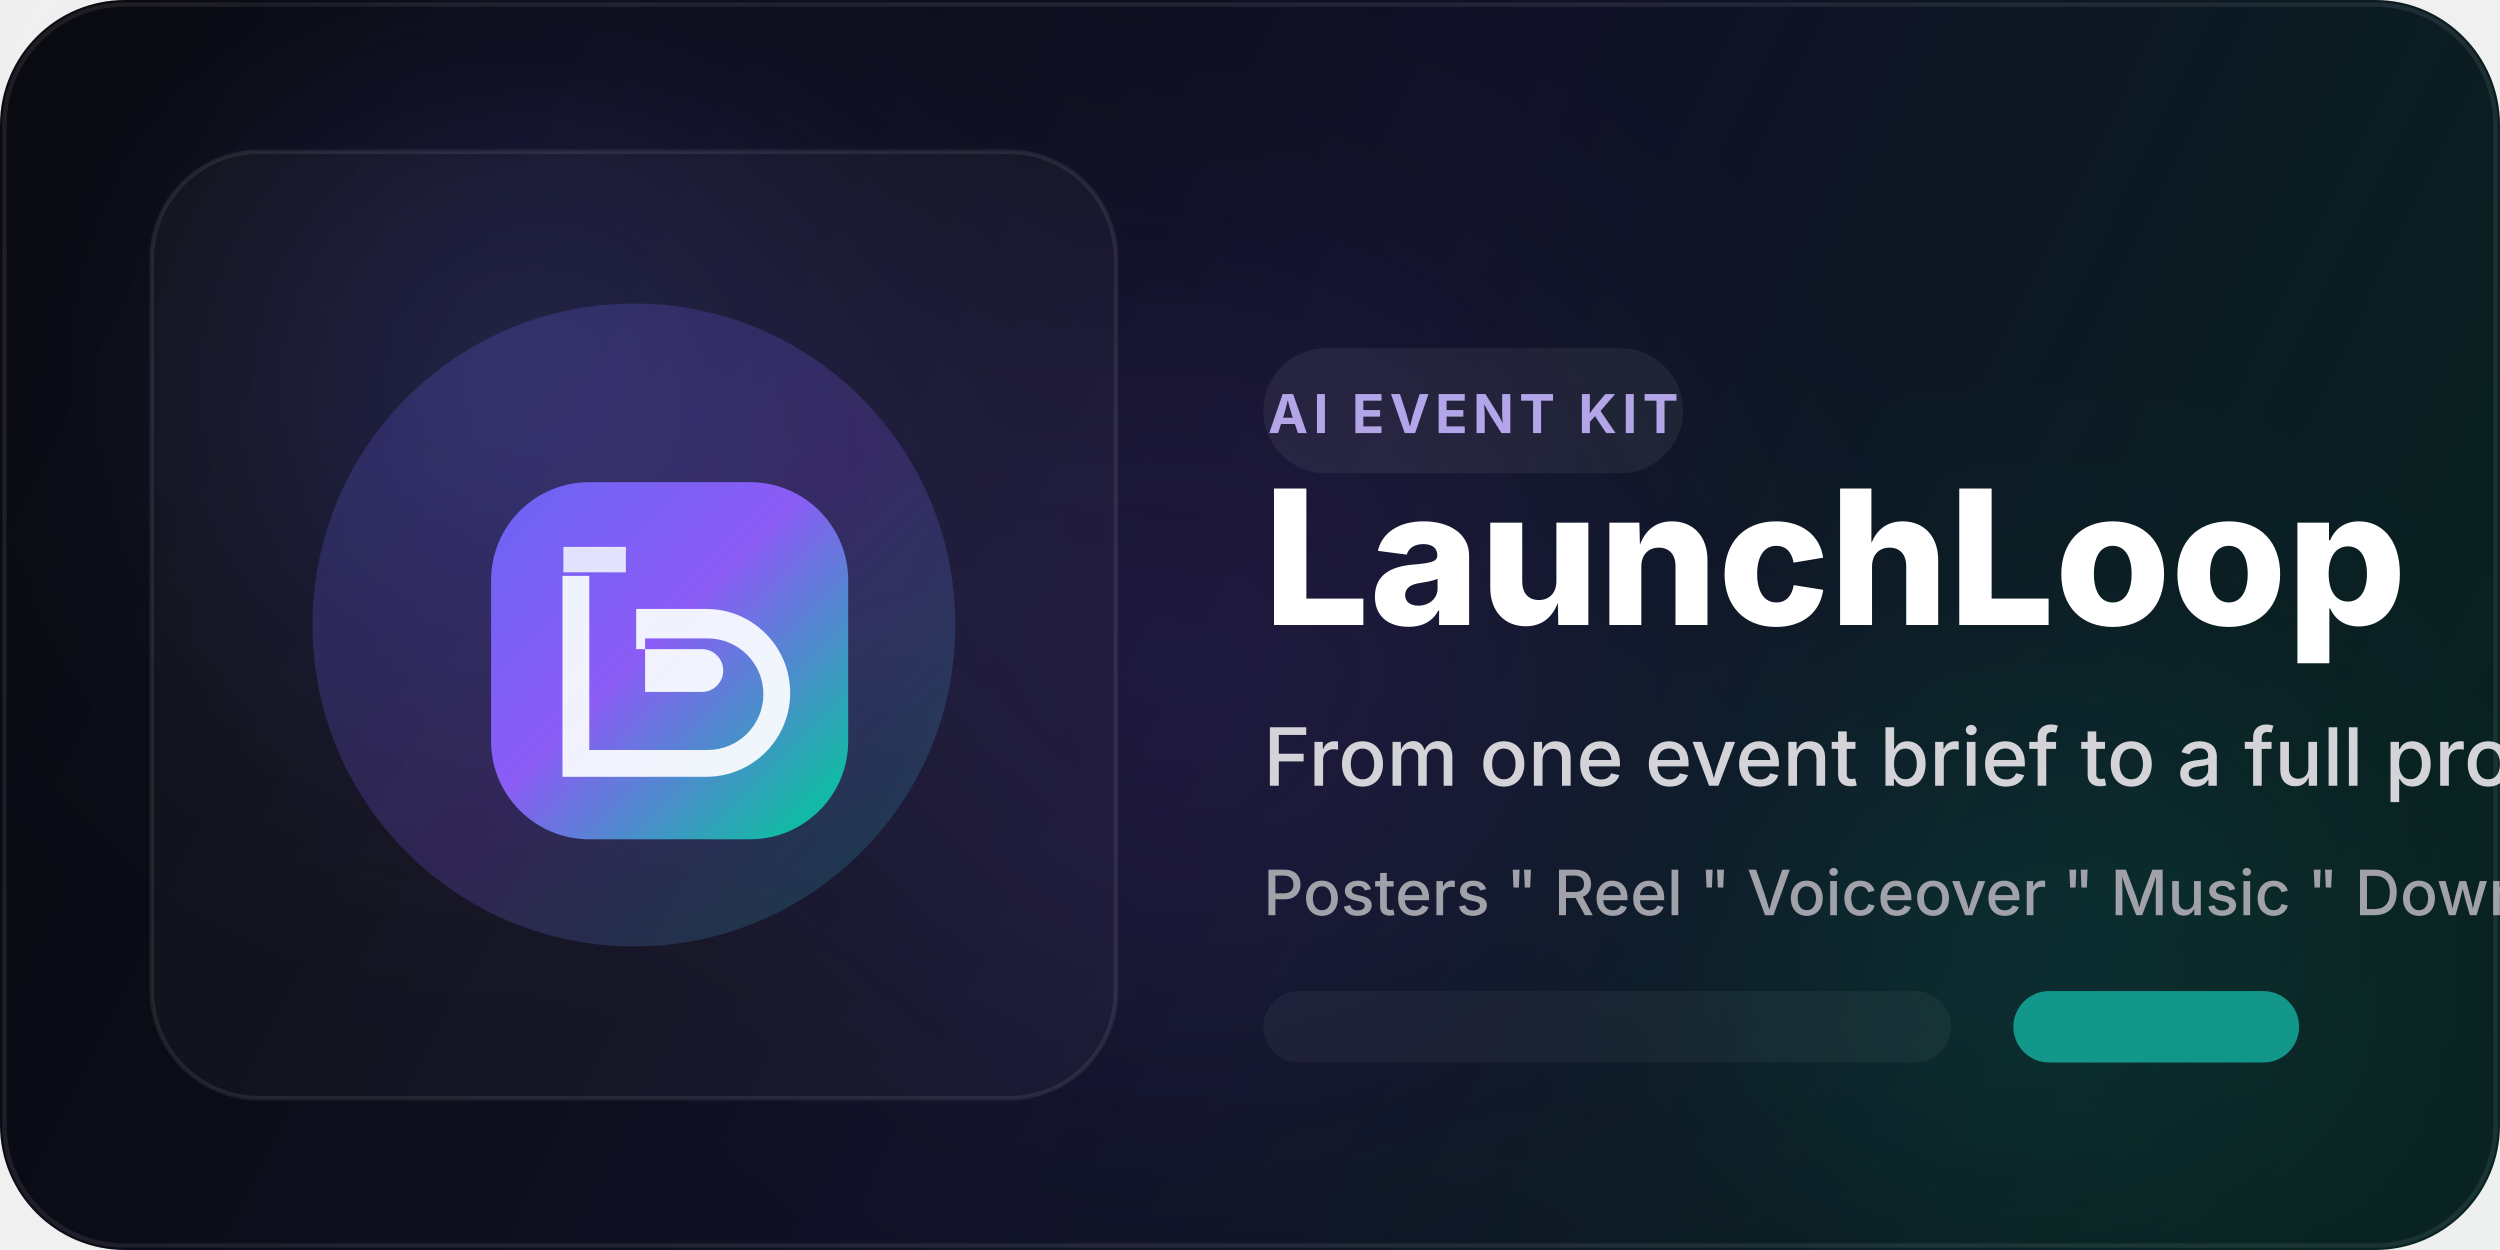
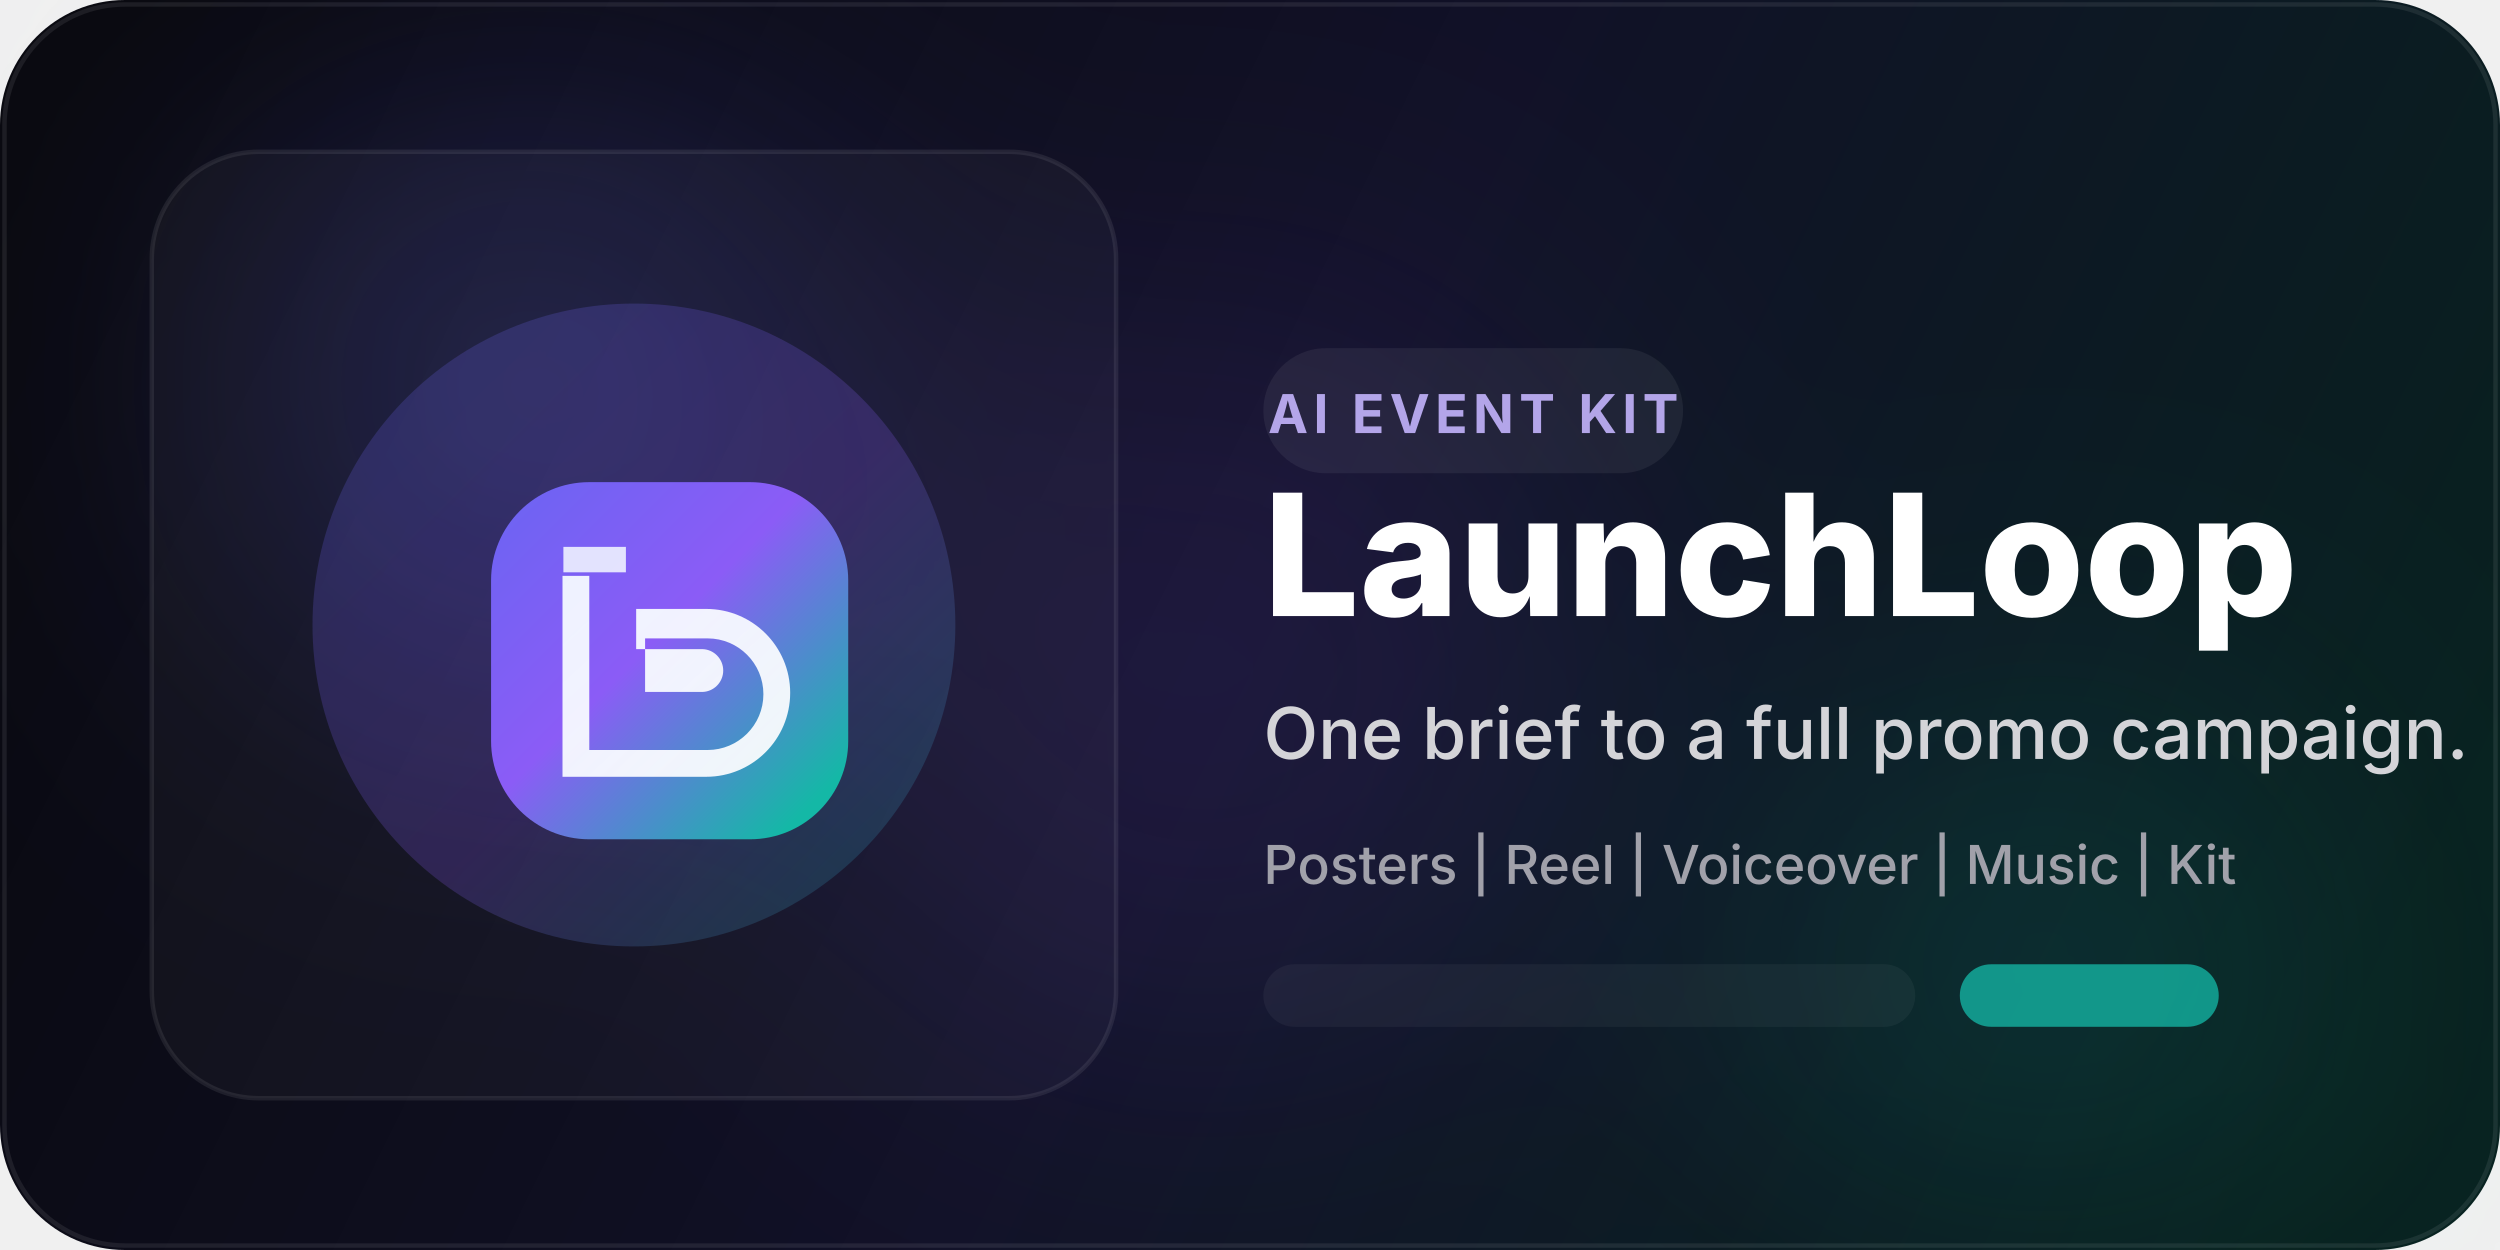
<svg xmlns="http://www.w3.org/2000/svg" width="560" height="280" viewBox="0 0 560 280" fill="none">
  <defs>
    <linearGradient id="bgGradient" x1="32" y1="20" x2="520" y2="260" gradientUnits="userSpaceOnUse">
      <stop stop-color="#09090F" />
      <stop offset="0.5" stop-color="#111127" />
      <stop offset="1" stop-color="#08211F" />
    </linearGradient>
    <linearGradient id="accentGradient" x1="96" y1="54" x2="230" y2="190" gradientUnits="userSpaceOnUse">
      <stop stop-color="#6366F1" />
      <stop offset="0.55" stop-color="#8B5CF6" />
      <stop offset="1" stop-color="#14B8A6" />
    </linearGradient>
    <linearGradient id="logoBgGradient" x1="0" y1="0" x2="80" y2="80" gradientUnits="userSpaceOnUse">
      <stop stop-color="#6366F1" />
      <stop offset="0.55" stop-color="#8B5CF6" />
      <stop offset="1" stop-color="#14B8A6" />
    </linearGradient>
    <linearGradient id="logoLoopGradient" x1="25" y1="24" x2="69" y2="72" gradientUnits="userSpaceOnUse">
      <stop stop-color="#EEF2FF" />
      <stop offset="1" stop-color="#FFFFFF" stop-opacity="0.92" />
    </linearGradient>
    <filter id="glowBlur" x="-80" y="-80" width="720" height="440" filterUnits="userSpaceOnUse" color-interpolation-filters="sRGB">
      <feGaussianBlur stdDeviation="40" />
    </filter>
  </defs>
  <rect width="560" height="280" rx="28" fill="url(#bgGradient)" />
  <rect x="1" y="1" width="558" height="278" rx="27" stroke="white" stroke-opacity="0.08" />
  <g filter="url(#glowBlur)" opacity="0.8">
    <circle cx="118" cy="86" r="68" fill="#6366F1" fill-opacity="0.28" />
    <circle cx="458" cy="220" r="62" fill="#14B8A6" fill-opacity="0.18" />
    <circle cx="270" cy="150" r="86" fill="#8B5CF6" fill-opacity="0.14" />
  </g>
  <rect x="34" y="34" width="216" height="212" rx="24" fill="white" fill-opacity="0.03" />
  <rect x="34" y="34" width="216" height="212" rx="24" stroke="white" stroke-opacity="0.08" />
  <circle cx="142" cy="140" r="72" fill="url(#accentGradient)" fill-opacity="0.22" />
  <g transform="translate(102 100)">
    <rect x="8" y="8" width="80" height="80" rx="22" fill="url(#logoBgGradient)" />
    <path d="M30 29V68H56.5C63.404 68 69 62.404 69 55.5C69 48.596 63.404 43 56.5 43H42.5V55H55.2C57.851 55 60 52.851 60 50.2C60 47.549 57.851 45.4 55.2 45.4H40.5V36.4H56.2C66.583 36.4 75 44.817 75 55.2C75 65.583 66.583 74 56.2 74H24V29H30Z" fill="url(#logoLoopGradient)" />
    <path d="M38.2 22.5H24.2V28.2H38.2V22.5Z" fill="#EEF2FF" fill-opacity="0.9" />
  </g>
  <g opacity="0.9">
    <rect x="283" y="78" width="94" height="28" rx="14" fill="white" fill-opacity="0.07" />
    <text x="330" y="97" text-anchor="middle" fill="#C4B5FD" font-family="Inter, Arial, sans-serif" font-size="12" font-weight="700" letter-spacing="1.2">AI EVENT KIT</text>
  </g>
-   <text x="283" y="140" fill="white" font-family="Inter, Arial, sans-serif" font-size="42" font-weight="800">LaunchLoop</text>
-   <text x="283" y="176" fill="#D4D4D8" font-family="Inter, Arial, sans-serif" font-size="18" font-weight="500">
-     From one event brief to a full promo campaign.
+   <text x="283" y="138" fill="white" font-family="Inter, Arial, sans-serif" font-size="38" font-weight="800">LaunchLoop</text>
+   <text x="283" y="170" fill="#D4D4D8" font-family="Inter, Arial, sans-serif" font-size="16" font-weight="500">
+     One brief to a full promo campaign.
  </text>
-   <text x="283" y="205" fill="#A1A1AA" font-family="Inter, Arial, sans-serif" font-size="14" font-weight="500">
-     Posters " Reel " Voiceover " Music " Download Kit
+   <text x="283" y="198" fill="#A1A1AA" font-family="Inter, Arial, sans-serif" font-size="12" font-weight="500">
+     Posters | Reel | Voiceover | Music | Kit
  </text>
  <g opacity="0.95">
-     <rect x="283" y="222" width="154" height="16" rx="8" fill="white" fill-opacity="0.05" />
-     <rect x="451" y="222" width="64" height="16" rx="8" fill="url(#accentGradient)" fill-opacity="0.8" />
+     <rect x="283" y="216" width="146" height="14" rx="7" fill="white" fill-opacity="0.05" />
+     <rect x="439" y="216" width="58" height="14" rx="7" fill="url(#accentGradient)" fill-opacity="0.8" />
  </g>
</svg>
